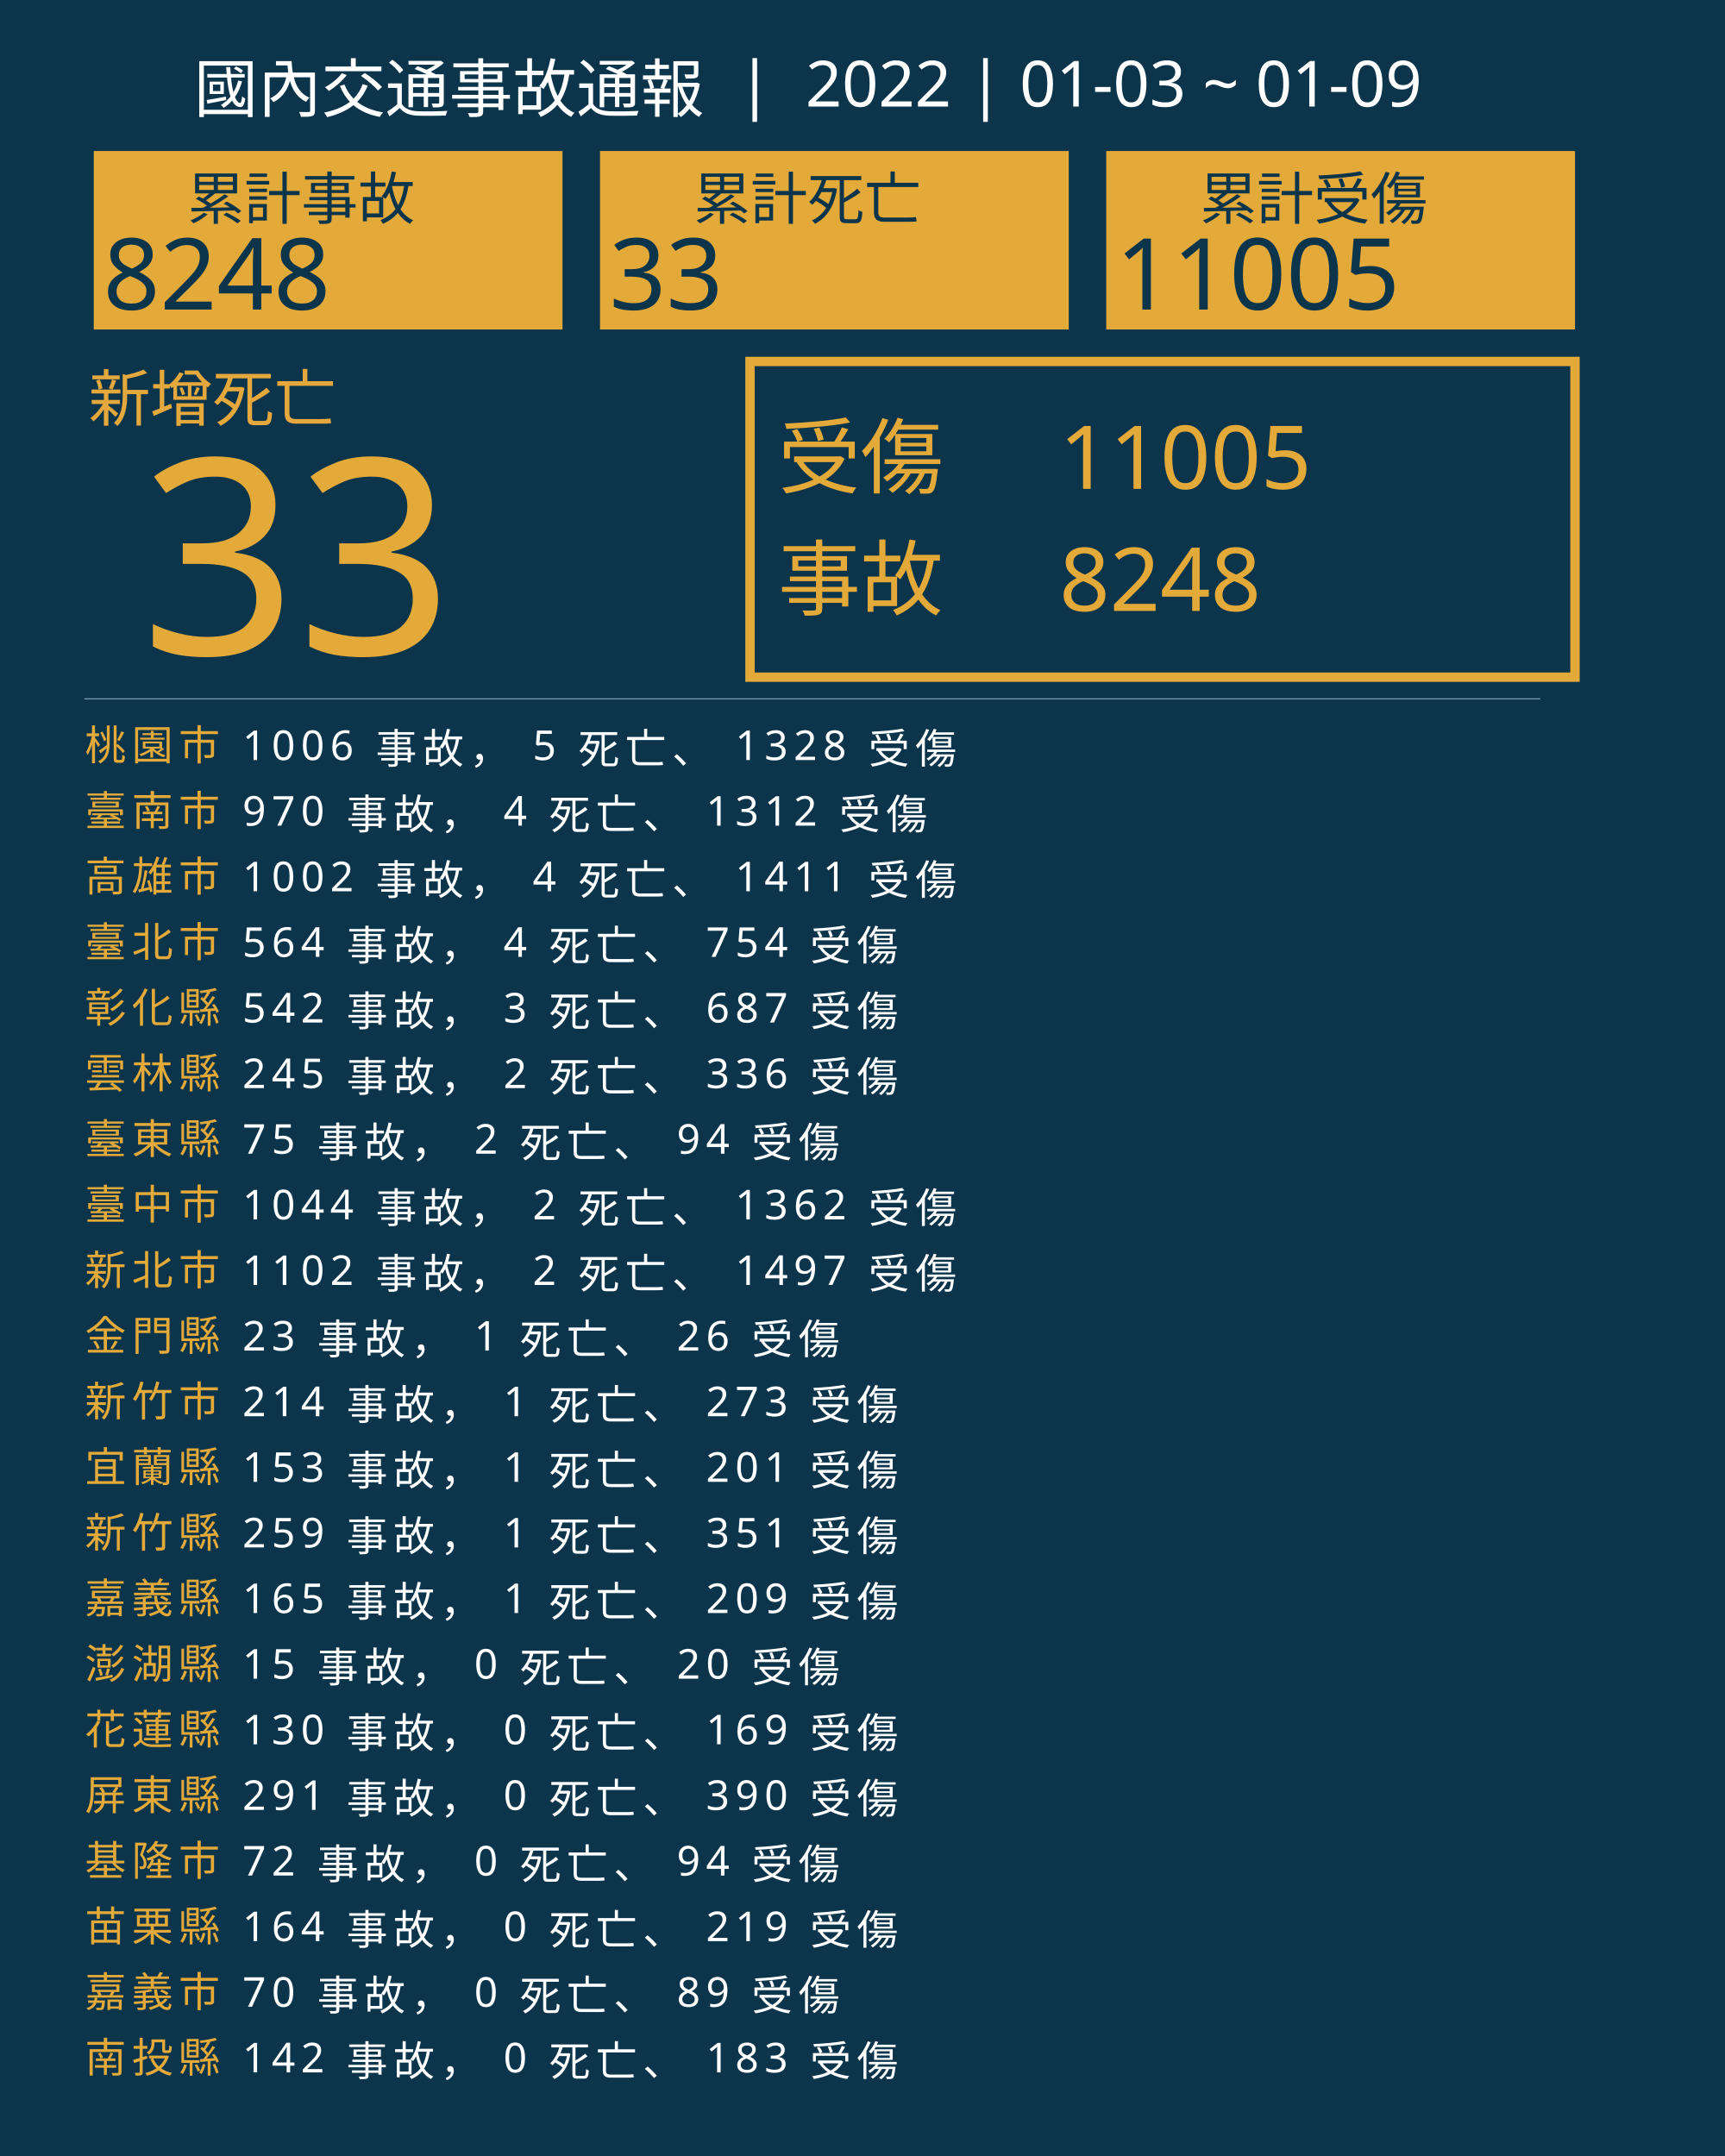
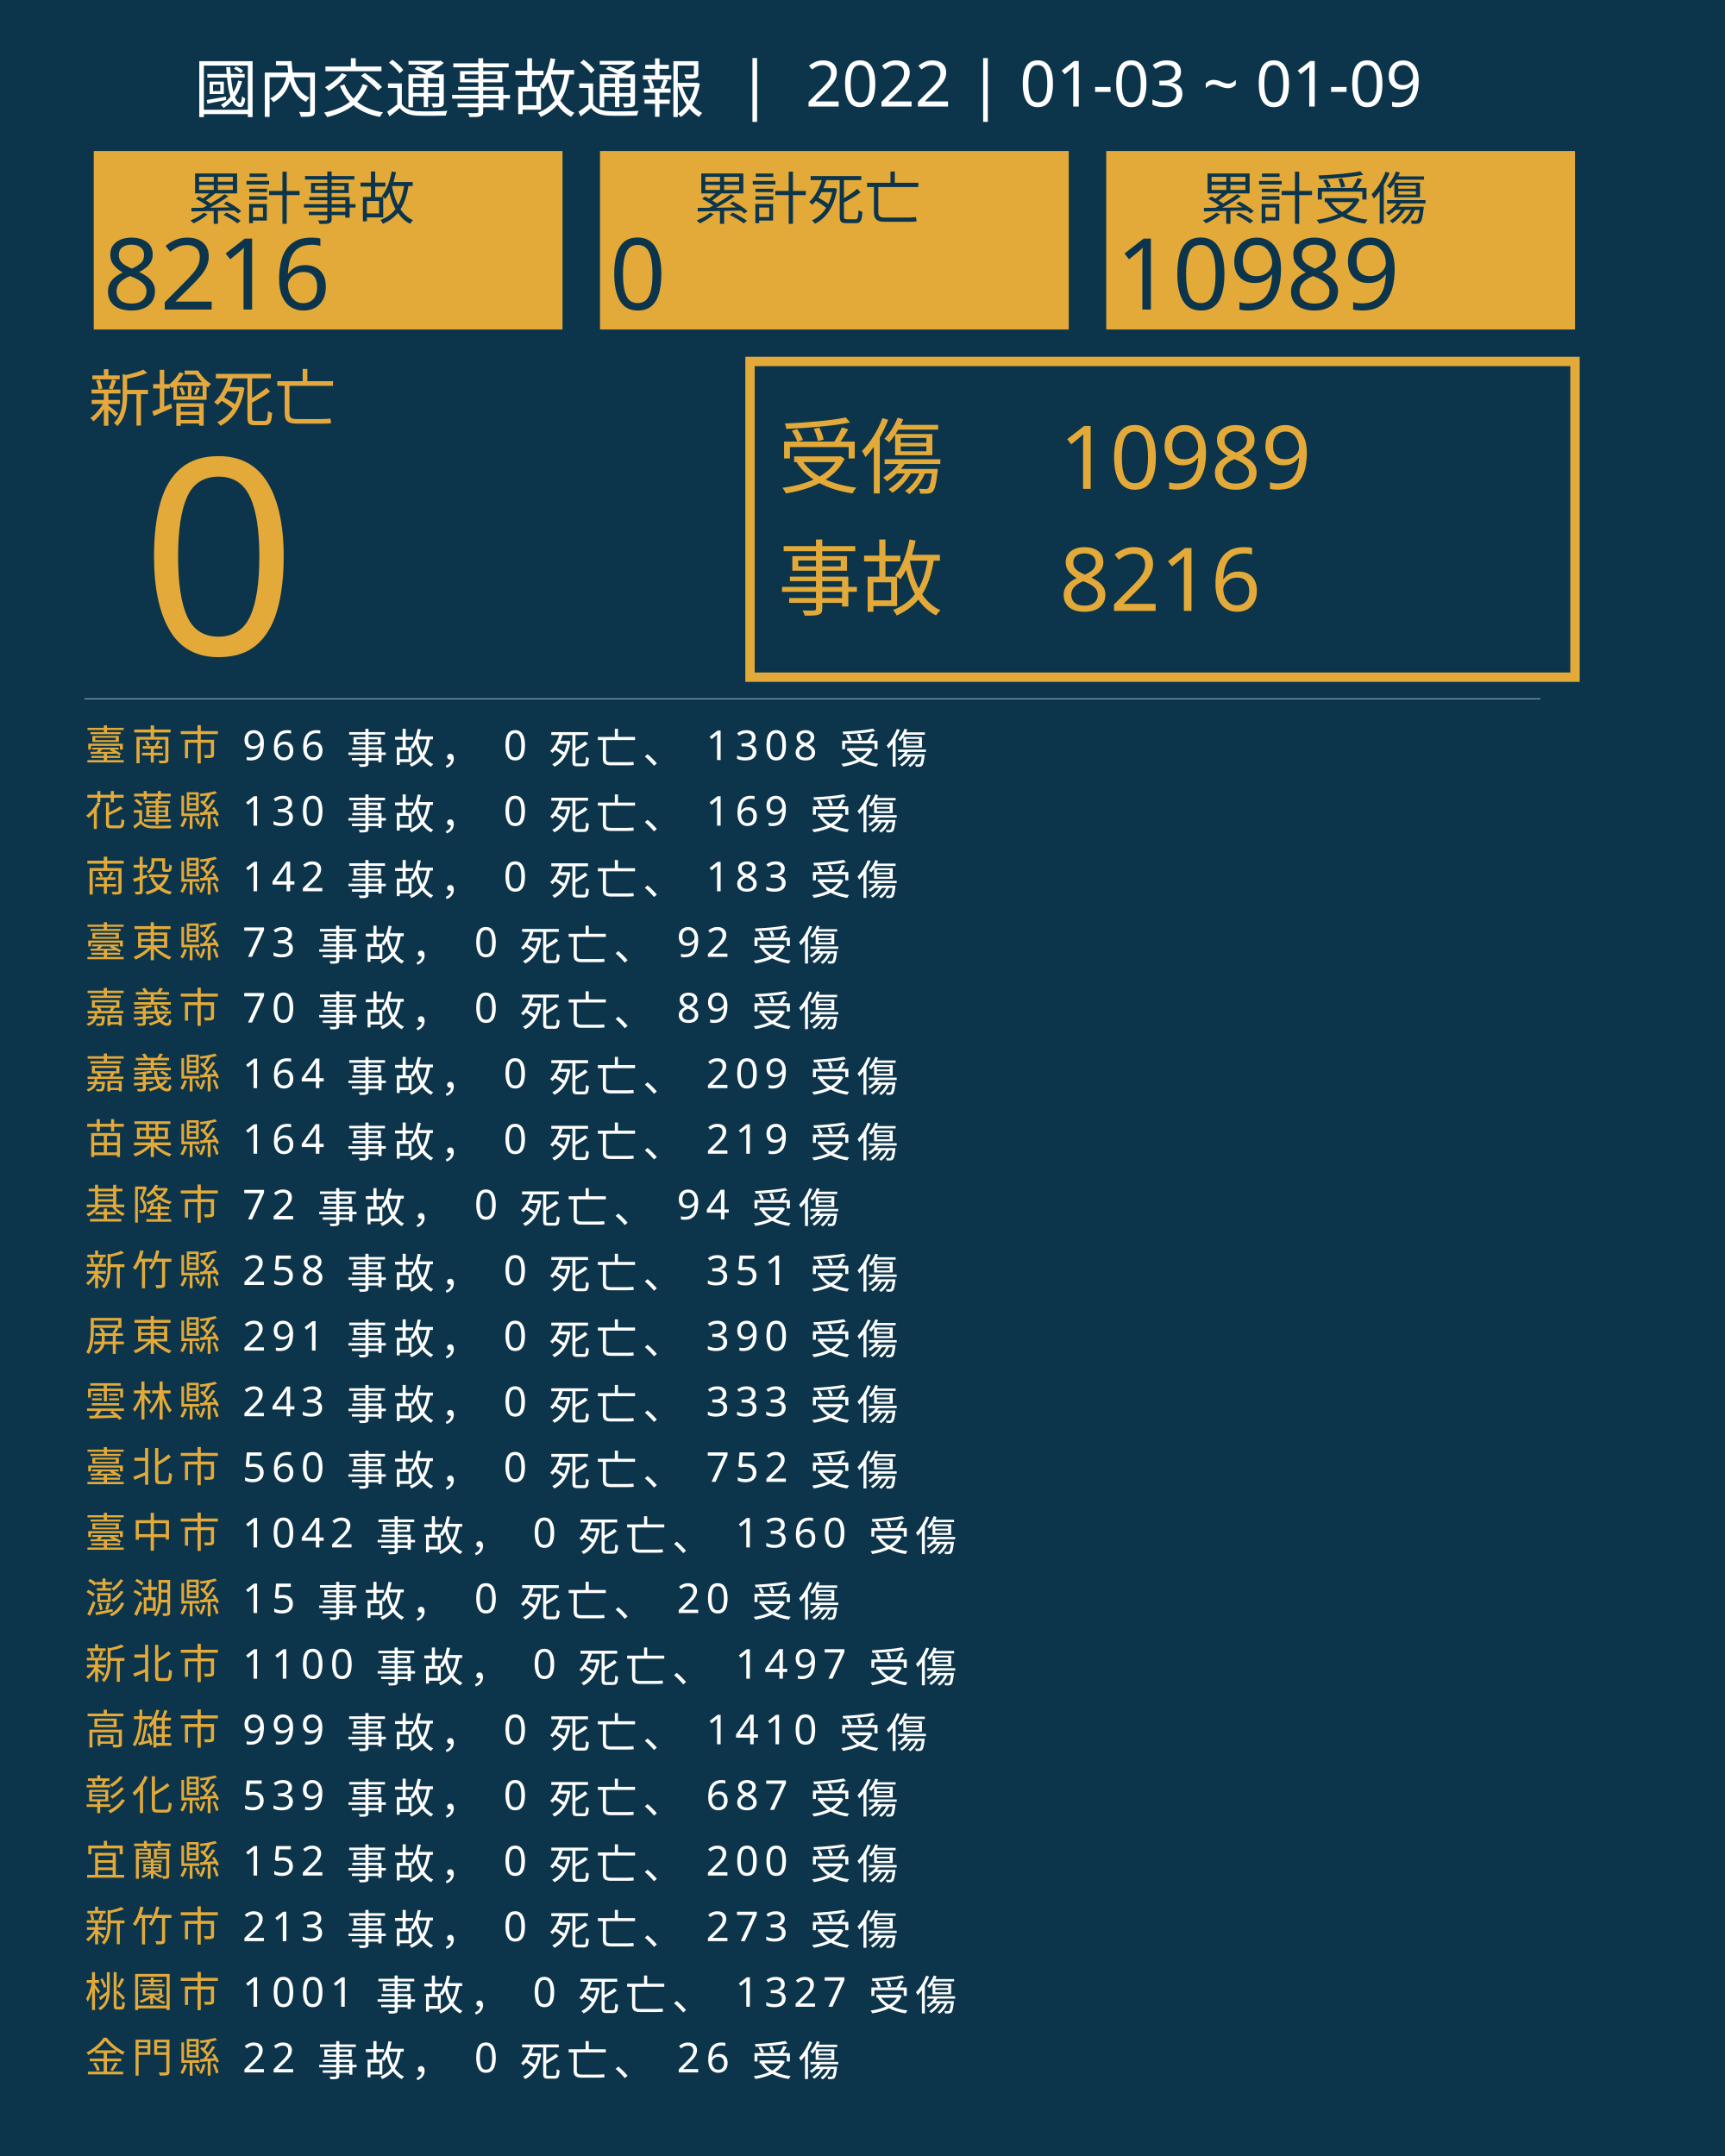
<svg xmlns="http://www.w3.org/2000/svg" version="1.1" id="圖層_1" x="0px" y="0px" viewBox="0 0 1840 2300" style="enable-background:new 0 0 1840 2300;" xml:space="preserve">
  <style type="text/css">
	.st0{fill:#0C354B;}
	.st1{fill:#E5A83D;}
	.st2{font-family:'NotoSansCJKtc-Bold-B5pc-H';}
	.st3{font-size:66px;}
	.st4{fill:#E3AA39;}
	.st5{font-family:'Arial-BoldMT';}
	.st6{font-size:291.776px;}
	.st7{fill:none;stroke:#E3AA39;stroke-miterlimit:10;stroke-width:10;}
	.st8{font-family:'NotoSansCJKtc-Light-B5pc-H';}
	.st9{font-size:88px;}
	.st10{font-family:'NotoSansCJKtc-Medium-B5pc-H';}
	.st11{font-size:94px;}
	.st12{fill:none;stroke:#8AAFC1;stroke-miterlimit:10;}
	.st13{font-size:60.649px;}
	.st14{font-size:106px;}
	.st15{fill:none;}
	.st16{font-size:44px;}
	.st17{letter-spacing:6;}
	.st18{fill:#FFFFFF;}
	.st19{letter-spacing:1;}
	.st20{font-size:68px;}
</style>
  <rect class="st0" width="1840" height="2300" />
  <text transform="matrix(1 0 0 1 94.5001 449.017)" class="st1 st2 st3">新增死亡</text>
  <g>
-     <text transform="matrix(1 0 0 1 150 698.1412)" class="st4 st5 st6">33</text>
+     <text transform="matrix(1 0 0 1 150 698.1412)" class="st4 st5 st6">0</text>
  </g>
  <g>
    <rect x="800" y="385.6" class="st7" width="880" height="336.8" />
    <g>
      <text transform="matrix(1 0 0 1 830 519.593)" class="st4 st8 st9">受傷</text>
-       <text transform="matrix(1 0 0 1 1130 521.5084)" class="st4 st10 st11">11005</text>
-       <text transform="matrix(1 0 0 1 1130 651.7274)" class="st4 st10 st11">8248</text>
+       <text transform="matrix(1 0 0 1 1130 521.5084)" class="st4 st10 st11">10989</text>
+       <text transform="matrix(1 0 0 1 1130 651.7274)" class="st4 st10 st11">8216</text>
      <text transform="matrix(1 0 0 1 830 649.4965)" class="st4 st8 st9">事故</text>
    </g>
  </g>
  <line class="st12" x1="90" y1="745.5" x2="1643" y2="745.5" />
  <g>
    <g>
      <rect x="100" y="161.1" class="st4" width="500" height="190.4" />
      <g>
        <text transform="matrix(1 0 0 1 200 233.9079)" class="st0 st10 st13">累計事故</text>
        <g>
-           <text transform="matrix(1 0 0 1 110 330.2121)" class="st0 st5 st14">8248</text>
+           <text transform="matrix(1 0 0 1 110 330.2121)" class="st0 st5 st14">8216</text>
        </g>
      </g>
    </g>
    <g>
      <rect x="640" y="161.1" class="st4" width="500" height="190.4" />
      <g>
        <text transform="matrix(1 0 0 1 740 233.908)" class="st0 st10 st13">累計死亡</text>
        <g>
-           <text transform="matrix(1 0 0 1 650 330.2122)" class="st0 st5 st14">33</text>
+           <text transform="matrix(1 0 0 1 650 330.2122)" class="st0 st5 st14">0</text>
        </g>
      </g>
    </g>
    <g>
      <rect x="1180" y="161.1" class="st4" width="500" height="190.4" />
      <g>
        <text transform="matrix(1 0 0 1 1280 233.908)" class="st0 st10 st13">累計受傷</text>
        <g>
-           <text transform="matrix(1 0 0 1 1190 330.2122)" class="st0 st5 st14">11005</text>
+           <text transform="matrix(1 0 0 1 1190 330.2122)" class="st0 st5 st14">10989</text>
        </g>
      </g>
    </g>
  </g>
  <rect x="90.6" y="772.1" class="st15" width="1141.8" height="314.8" />
  <text transform="matrix(1 0 0 1 90.5591 810.7965)">
-     <tspan x="0" y="0" class="st4 st10 st16 st17">桃園市</tspan>
-     <tspan x="150.6" y="0" class="st18 st10 st16 st17"> 1006 事故， 5 死亡、 1328 受傷</tspan>
-     <tspan x="0" y="70" class="st4 st10 st16 st17">臺南市</tspan>
-     <tspan x="150.6" y="70" class="st18 st10 st16 st17"> 970 事故， 4 死亡、 1312 受傷</tspan>
-     <tspan x="0" y="140" class="st4 st10 st16 st17">高雄市</tspan>
-     <tspan x="150.6" y="140" class="st18 st10 st16 st17"> 1002 事故， 4 死亡、 1411 受傷</tspan>
-     <tspan x="0" y="210" class="st4 st10 st16 st17">臺北市</tspan>
-     <tspan x="150.6" y="210" class="st18 st10 st16 st17"> 564 事故， 4 死亡、 754 受傷</tspan>
-     <tspan x="0" y="280" class="st4 st10 st16 st17">彰化縣</tspan>
-     <tspan x="150.6" y="280" class="st18 st10 st16 st17"> 542 事故， 3 死亡、 687 受傷</tspan>
-     <tspan x="0" y="350" class="st4 st10 st16 st17">雲林縣</tspan>
-     <tspan x="150.6" y="350" class="st18 st10 st16 st17"> 245 事故， 2 死亡、 336 受傷</tspan>
-     <tspan x="0" y="420" class="st4 st10 st16 st17">臺東縣</tspan>
-     <tspan x="150.6" y="420" class="st18 st10 st16 st17"> 75 事故， 2 死亡、 94 受傷</tspan>
-     <tspan x="0" y="490" class="st4 st10 st16 st17">臺中市</tspan>
-     <tspan x="150.6" y="490" class="st18 st10 st16 st17"> 1044 事故， 2 死亡、 1362 受傷</tspan>
-     <tspan x="0" y="560" class="st4 st10 st16 st17">新北市</tspan>
-     <tspan x="150.6" y="560" class="st18 st10 st16 st17"> 1102 事故， 2 死亡、 1497 受傷</tspan>
-     <tspan x="0" y="630" class="st4 st10 st16 st17">金門縣</tspan>
-     <tspan x="150.6" y="630" class="st18 st10 st16 st17"> 23 事故， 1 死亡、 26 受傷</tspan>
-     <tspan x="0" y="700" class="st4 st10 st16 st17">新竹市</tspan>
-     <tspan x="150.6" y="700" class="st18 st10 st16 st17"> 214 事故， 1 死亡、 273 受傷</tspan>
-     <tspan x="0" y="770" class="st4 st10 st16 st17">宜蘭縣</tspan>
-     <tspan x="150.6" y="770" class="st18 st10 st16 st17"> 153 事故， 1 死亡、 201 受傷</tspan>
-     <tspan x="0" y="840" class="st4 st10 st16 st17">新竹縣</tspan>
-     <tspan x="150.6" y="840" class="st18 st10 st16 st17"> 259 事故， 1 死亡、 351 受傷</tspan>
-     <tspan x="0" y="910" class="st4 st10 st16 st17">嘉義縣</tspan>
-     <tspan x="150.6" y="910" class="st18 st10 st16 st17"> 165 事故， 1 死亡、 209 受傷</tspan>
-     <tspan x="0" y="980" class="st4 st10 st16 st17">澎湖縣</tspan>
-     <tspan x="150.6" y="980" class="st18 st10 st16 st17"> 15 事故， 0 死亡、 20 受傷</tspan>
-     <tspan x="0" y="1050" class="st4 st10 st16 st17">花蓮縣</tspan>
-     <tspan x="150.6" y="1050" class="st18 st10 st16 st17"> 130 事故， 0 死亡、 169 受傷</tspan>
-     <tspan x="0" y="1120" class="st4 st10 st16 st17">屏東縣</tspan>
-     <tspan x="150.6" y="1120" class="st18 st10 st16 st17"> 291 事故， 0 死亡、 390 受傷</tspan>
-     <tspan x="0" y="1190" class="st4 st10 st16 st17">基隆市</tspan>
-     <tspan x="150.6" y="1190" class="st18 st10 st16 st17"> 72 事故， 0 死亡、 94 受傷</tspan>
-     <tspan x="0" y="1260" class="st4 st10 st16 st17">苗栗縣</tspan>
-     <tspan x="150.6" y="1260" class="st18 st10 st16 st17"> 164 事故， 0 死亡、 219 受傷</tspan>
-     <tspan x="0" y="1330" class="st4 st10 st16 st17">嘉義市</tspan>
-     <tspan x="150.6" y="1330" class="st18 st10 st16 st17"> 70 事故， 0 死亡、 89 受傷</tspan>
-     <tspan x="0" y="1400" class="st4 st10 st16 st17">南投縣</tspan>
-     <tspan x="150.6" y="1400" class="st18 st10 st16 st17"> 142 事故， 0 死亡、 183 受傷</tspan>
+     <tspan x="0" y="0" class="st4 st10 st16 st17">臺南市</tspan>
+     <tspan x="150.6" y="0" class="st18 st10 st16 st17"> 966 事故， 0 死亡、 1308 受傷</tspan>
+     <tspan x="0" y="70" class="st4 st10 st16 st17">花蓮縣</tspan>
+     <tspan x="150.6" y="70" class="st18 st10 st16 st17"> 130 事故， 0 死亡、 169 受傷</tspan>
+     <tspan x="0" y="140" class="st4 st10 st16 st17">南投縣</tspan>
+     <tspan x="150.6" y="140" class="st18 st10 st16 st17"> 142 事故， 0 死亡、 183 受傷</tspan>
+     <tspan x="0" y="210" class="st4 st10 st16 st17">臺東縣</tspan>
+     <tspan x="150.6" y="210" class="st18 st10 st16 st17"> 73 事故， 0 死亡、 92 受傷</tspan>
+     <tspan x="0" y="280" class="st4 st10 st16 st17">嘉義市</tspan>
+     <tspan x="150.6" y="280" class="st18 st10 st16 st17"> 70 事故， 0 死亡、 89 受傷</tspan>
+     <tspan x="0" y="350" class="st4 st10 st16 st17">嘉義縣</tspan>
+     <tspan x="150.6" y="350" class="st18 st10 st16 st17"> 164 事故， 0 死亡、 209 受傷</tspan>
+     <tspan x="0" y="420" class="st4 st10 st16 st17">苗栗縣</tspan>
+     <tspan x="150.6" y="420" class="st18 st10 st16 st17"> 164 事故， 0 死亡、 219 受傷</tspan>
+     <tspan x="0" y="490" class="st4 st10 st16 st17">基隆市</tspan>
+     <tspan x="150.6" y="490" class="st18 st10 st16 st17"> 72 事故， 0 死亡、 94 受傷</tspan>
+     <tspan x="0" y="560" class="st4 st10 st16 st17">新竹縣</tspan>
+     <tspan x="150.6" y="560" class="st18 st10 st16 st17"> 258 事故， 0 死亡、 351 受傷</tspan>
+     <tspan x="0" y="630" class="st4 st10 st16 st17">屏東縣</tspan>
+     <tspan x="150.6" y="630" class="st18 st10 st16 st17"> 291 事故， 0 死亡、 390 受傷</tspan>
+     <tspan x="0" y="700" class="st4 st10 st16 st17">雲林縣</tspan>
+     <tspan x="150.6" y="700" class="st18 st10 st16 st17"> 243 事故， 0 死亡、 333 受傷</tspan>
+     <tspan x="0" y="770" class="st4 st10 st16 st17">臺北市</tspan>
+     <tspan x="150.6" y="770" class="st18 st10 st16 st17"> 560 事故， 0 死亡、 752 受傷</tspan>
+     <tspan x="0" y="840" class="st4 st10 st16 st17">臺中市</tspan>
+     <tspan x="150.6" y="840" class="st18 st10 st16 st17"> 1042 事故， 0 死亡、 1360 受傷</tspan>
+     <tspan x="0" y="910" class="st4 st10 st16 st17">澎湖縣</tspan>
+     <tspan x="150.6" y="910" class="st18 st10 st16 st17"> 15 事故， 0 死亡、 20 受傷</tspan>
+     <tspan x="0" y="980" class="st4 st10 st16 st17">新北市</tspan>
+     <tspan x="150.6" y="980" class="st18 st10 st16 st17"> 1100 事故， 0 死亡、 1497 受傷</tspan>
+     <tspan x="0" y="1050" class="st4 st10 st16 st17">高雄市</tspan>
+     <tspan x="150.6" y="1050" class="st18 st10 st16 st17"> 999 事故， 0 死亡、 1410 受傷</tspan>
+     <tspan x="0" y="1120" class="st4 st10 st16 st17">彰化縣</tspan>
+     <tspan x="150.6" y="1120" class="st18 st10 st16 st17"> 539 事故， 0 死亡、 687 受傷</tspan>
+     <tspan x="0" y="1190" class="st4 st10 st16 st17">宜蘭縣</tspan>
+     <tspan x="150.6" y="1190" class="st18 st10 st16 st17"> 152 事故， 0 死亡、 200 受傷</tspan>
+     <tspan x="0" y="1260" class="st4 st10 st16 st17">新竹市</tspan>
+     <tspan x="150.6" y="1260" class="st18 st10 st16 st17"> 213 事故， 0 死亡、 273 受傷</tspan>
+     <tspan x="0" y="1330" class="st4 st10 st16 st17">桃園市</tspan>
+     <tspan x="150.6" y="1330" class="st18 st10 st16 st17"> 1001 事故， 0 死亡、 1327 受傷</tspan>
+     <tspan x="0" y="1400" class="st4 st10 st16 st17">金門縣</tspan>
+     <tspan x="150.6" y="1400" class="st18 st10 st16 st17"> 22 事故， 0 死亡、 26 受傷</tspan>
  </text>
  <text transform="matrix(1 0 0 1 207 119.2712)" class="st18 st8 st20">國內交通事故通報  |  2022 | 01-03 ~ 01-09</text>
</svg>
